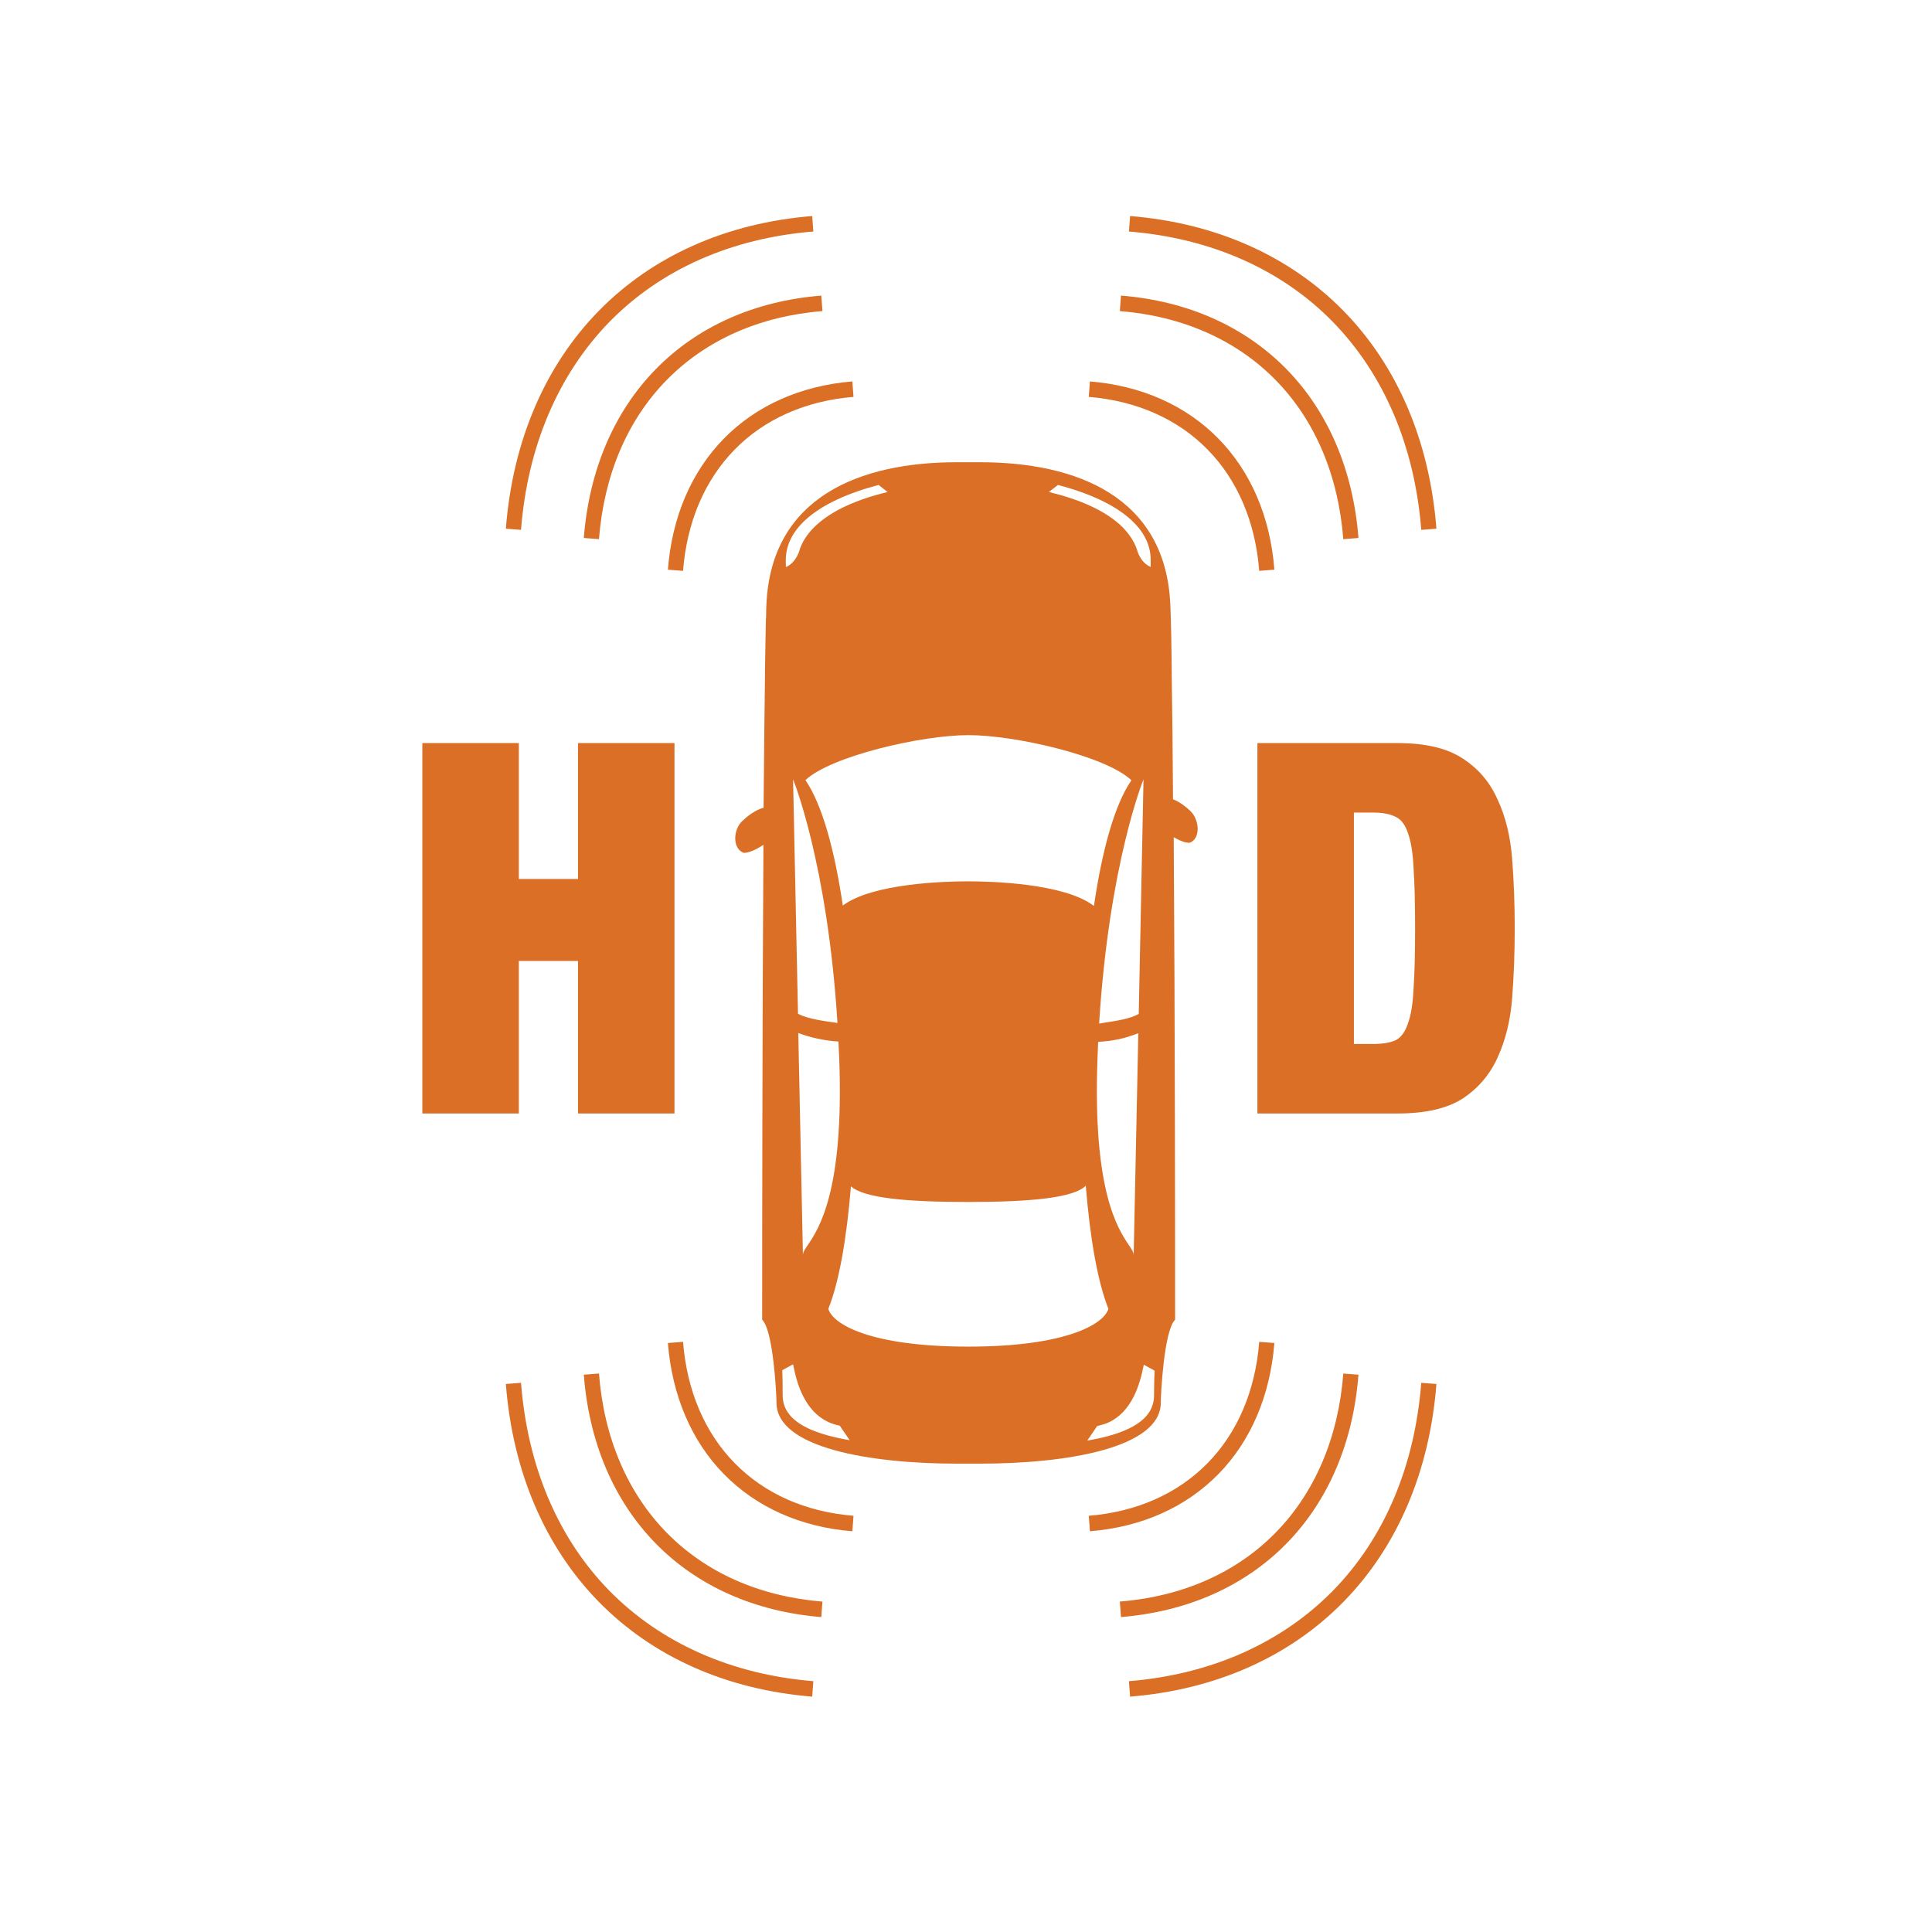
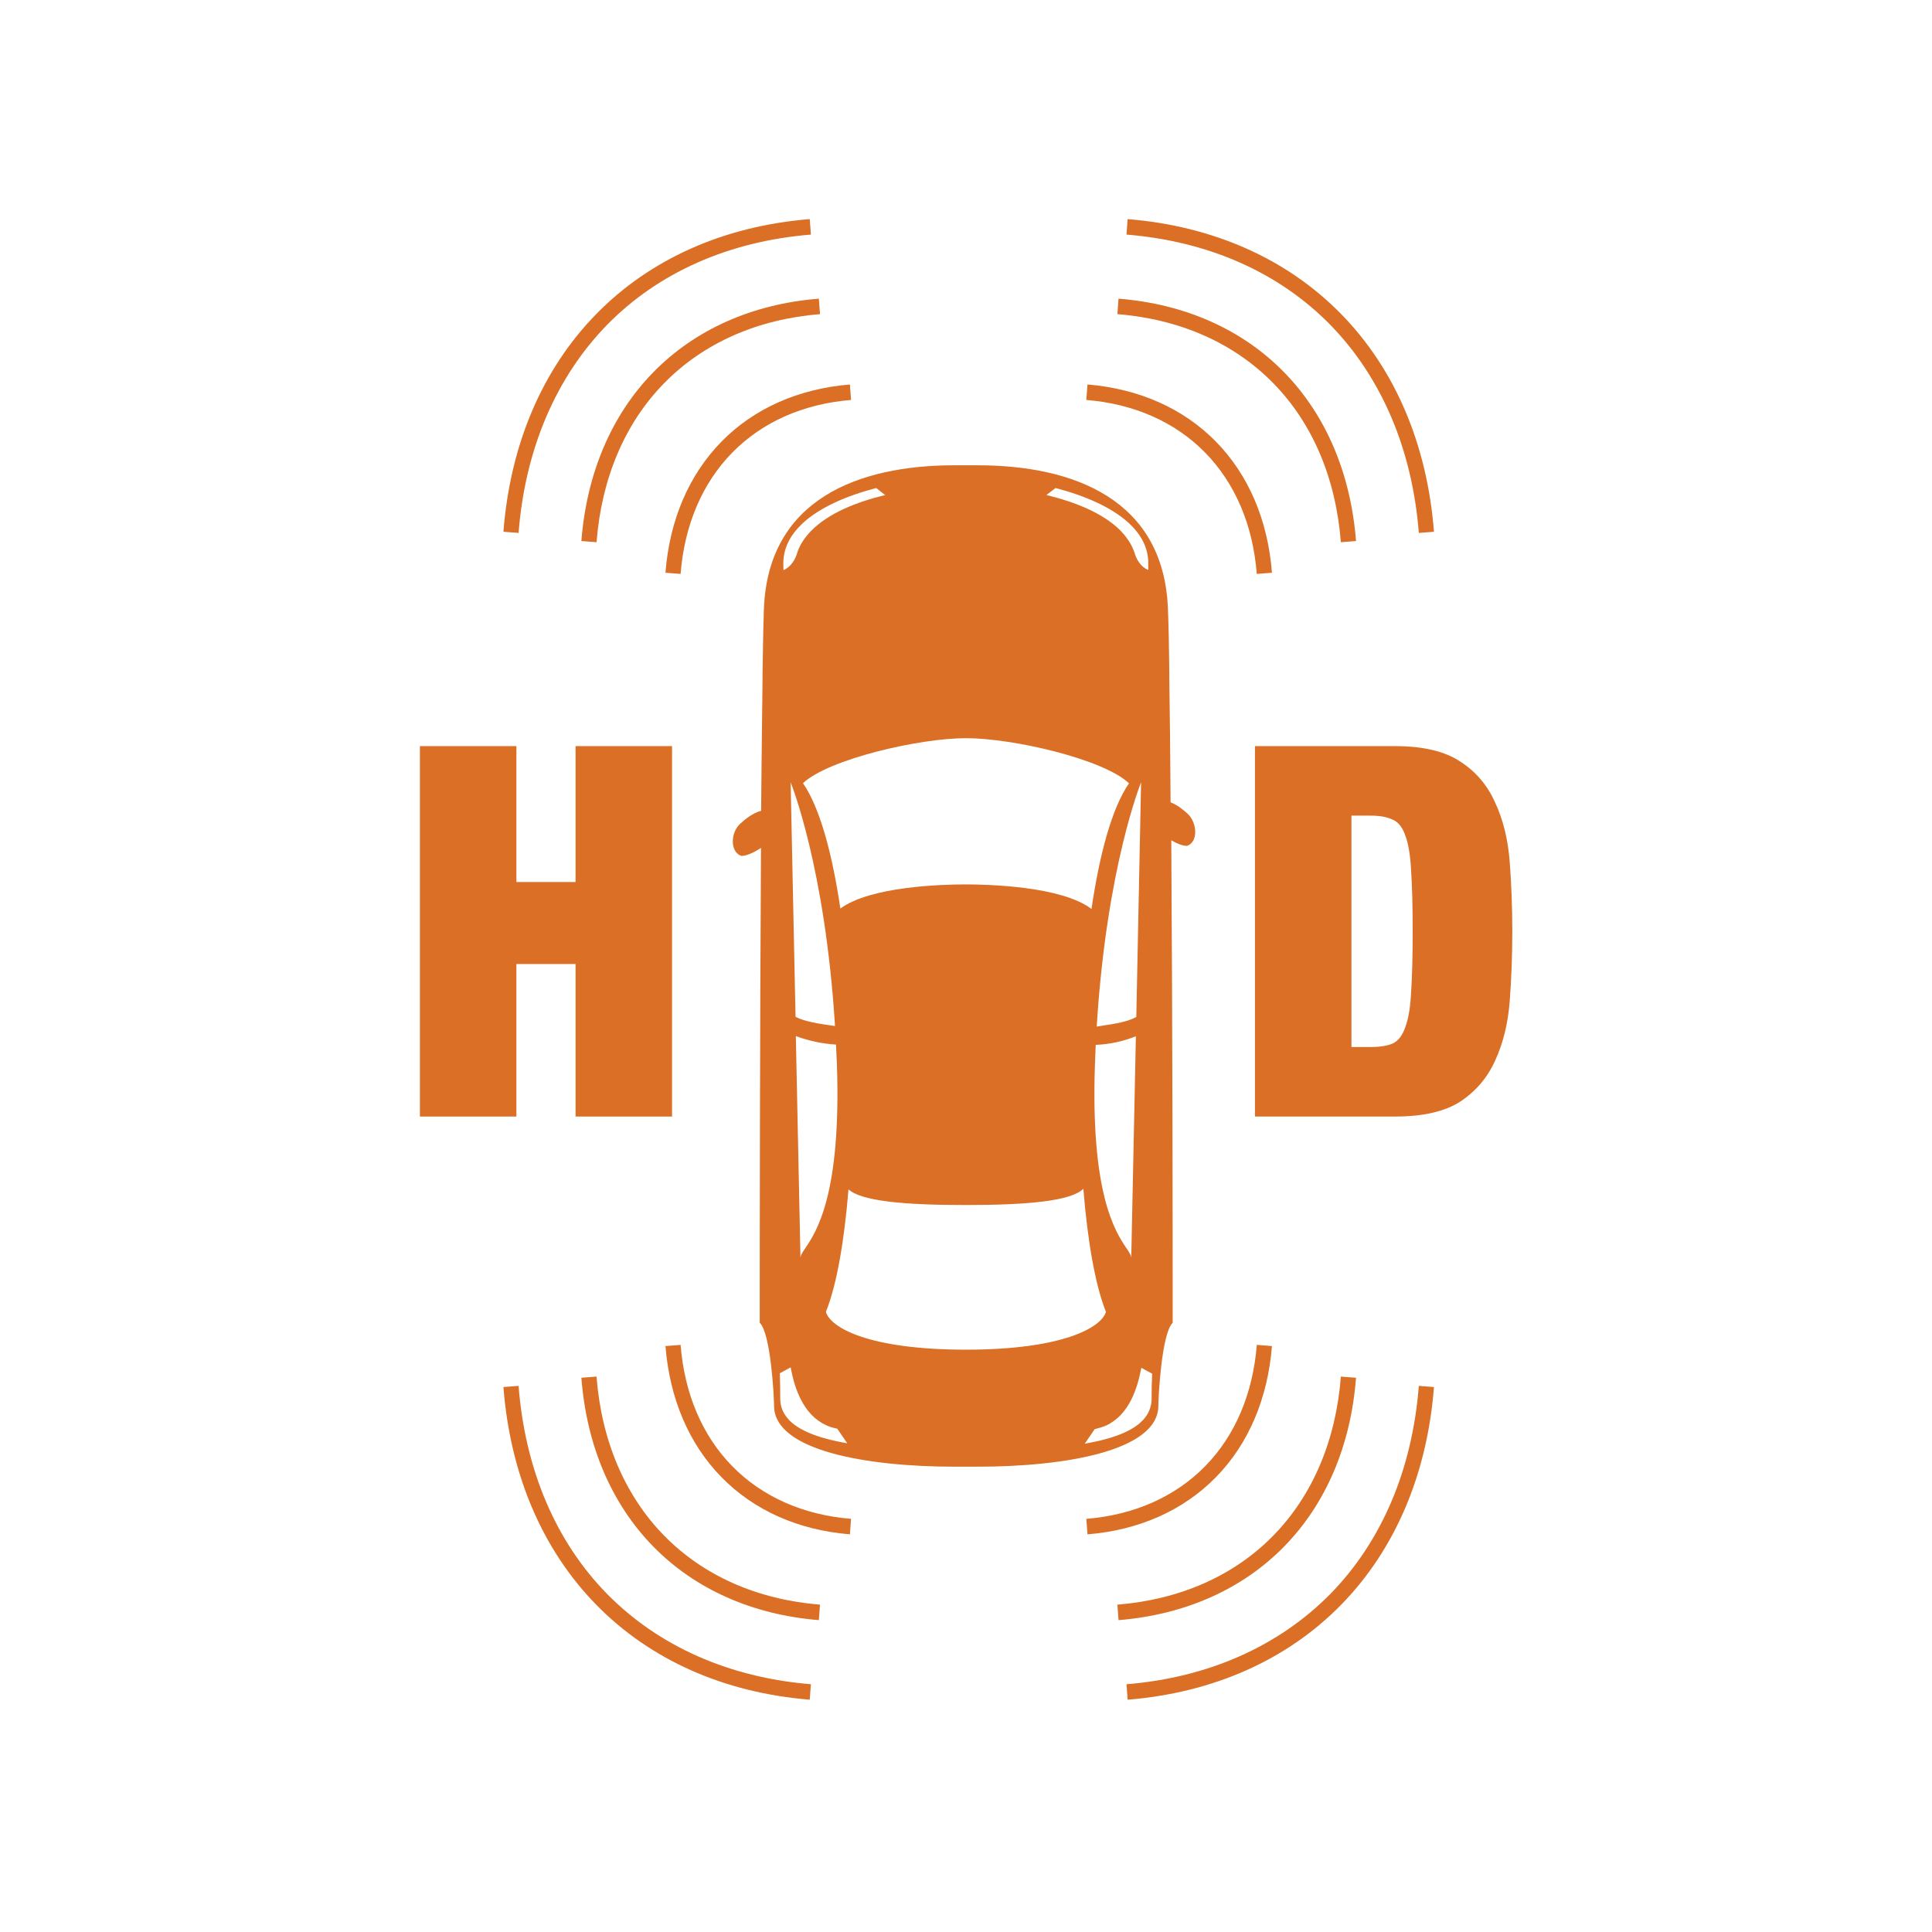
<svg xmlns="http://www.w3.org/2000/svg" width="100" height="100" viewBox="0 0 100 100" fill="none">
-   <path d="M21.861 38.461V57.634H26.855V49.739H29.917V57.634H34.911V38.461H29.917V45.496H26.855V38.461H21.861Z" fill="#DA6F25" />
-   <path d="M65.083 38.461V57.634H72.333C73.783 57.634 74.911 57.374 75.717 56.855C76.522 56.318 77.122 55.611 77.516 54.734C77.928 53.839 78.178 52.818 78.268 51.672C78.357 50.509 78.402 49.3 78.402 48.047C78.402 46.794 78.357 45.595 78.268 44.449C78.178 43.285 77.928 42.265 77.516 41.388C77.122 40.492 76.522 39.785 75.717 39.266C74.911 38.729 73.783 38.461 72.333 38.461H65.083ZM70.078 54.036V42.059H71.071C71.555 42.059 71.939 42.13 72.226 42.274C72.512 42.399 72.727 42.677 72.87 43.106C73.031 43.536 73.13 44.145 73.166 44.932C73.219 45.72 73.246 46.758 73.246 48.047C73.246 49.336 73.219 50.375 73.166 51.162C73.13 51.95 73.031 52.559 72.87 52.988C72.727 53.418 72.512 53.705 72.226 53.848C71.939 53.973 71.555 54.036 71.071 54.036H70.078Z" fill="#DA6F25" />
-   <path d="M26.968 27.426L26.183 27.365C26.535 22.842 28.201 18.941 30.993 16.091C33.785 13.242 37.607 11.541 42.039 11.182L42.099 11.983C37.856 12.328 34.207 13.943 31.547 16.657C28.898 19.375 27.305 23.103 26.968 27.426Z" fill="#DA6F25" />
-   <path fill-rule="evenodd" clip-rule="evenodd" d="M34.503 19.674C36.532 17.602 39.322 16.362 42.57 16.102L42.51 15.301C39.073 15.575 36.114 16.892 33.946 19.105C31.781 21.314 30.491 24.348 30.218 27.846L31.003 27.907C31.262 24.595 32.467 21.752 34.503 19.674ZM38.026 23.27C39.578 21.686 41.7 20.747 44.177 20.543L44.117 19.742C41.455 19.964 39.153 20.982 37.469 22.701C35.785 24.42 34.78 26.762 34.57 29.487L35.355 29.548C35.551 27.023 36.475 24.854 38.026 23.27Z" fill="#DA6F25" />
-   <path d="M42.099 87.017L42.039 87.818C37.607 87.459 33.785 85.758 30.993 82.909C28.201 80.059 26.534 76.158 26.183 71.635L26.968 71.574C27.305 75.904 28.887 79.629 31.547 82.343C34.21 85.047 37.863 86.672 42.099 87.017Z" fill="#DA6F25" />
-   <path fill-rule="evenodd" clip-rule="evenodd" d="M38.026 75.73C36.474 74.147 35.554 71.98 35.354 69.453L34.57 69.514C34.787 72.231 35.785 74.581 37.469 76.299C39.153 78.018 41.448 79.043 44.117 79.258L44.177 78.457C41.704 78.257 39.578 77.314 38.026 75.73ZM34.503 79.327C32.473 77.255 31.258 74.408 31.003 71.093L30.218 71.154C30.487 74.663 31.777 77.682 33.945 79.895C36.11 82.105 39.083 83.422 42.51 83.7L42.569 82.899C39.325 82.635 36.539 81.405 34.503 79.327Z" fill="#DA6F25" />
-   <path d="M73.564 27.426L74.349 27.365C73.997 22.842 72.33 18.941 69.539 16.091C66.747 13.242 62.925 11.541 58.493 11.182L58.433 11.983C62.676 12.328 66.325 13.943 68.985 16.657C71.634 19.375 73.226 23.103 73.564 27.426Z" fill="#DA6F25" />
-   <path fill-rule="evenodd" clip-rule="evenodd" d="M66.029 19.674C63.999 17.602 61.21 16.362 57.962 16.102L58.022 15.3C61.459 15.575 64.418 16.892 66.586 19.105C68.751 21.314 70.041 24.348 70.314 27.846L69.529 27.907C69.27 24.595 68.065 21.752 66.029 19.674ZM62.506 23.27C60.954 21.686 58.831 20.747 56.355 20.543L56.414 19.742C59.077 19.964 61.379 20.982 63.063 22.701C64.747 24.419 65.752 26.762 65.962 29.486L65.177 29.547C64.981 27.023 64.057 24.853 62.506 23.27Z" fill="#DA6F25" />
-   <path d="M58.433 87.017L58.493 87.818C62.925 87.459 66.747 85.758 69.539 82.909C72.33 80.059 73.997 76.158 74.349 71.635L73.564 71.574C73.226 75.904 71.644 79.629 68.985 82.343C66.322 85.047 62.669 86.672 58.433 87.017Z" fill="#DA6F25" />
-   <path fill-rule="evenodd" clip-rule="evenodd" d="M62.506 75.73C64.057 74.147 64.977 71.98 65.177 69.453L65.962 69.513C65.745 72.231 64.747 74.581 63.063 76.299C61.379 78.018 59.084 79.043 56.414 79.258L56.355 78.457C58.828 78.256 60.954 77.314 62.506 75.73ZM66.029 79.326C68.058 77.255 69.274 74.408 69.529 71.093L70.313 71.154C70.044 74.663 68.755 77.682 66.586 79.895C64.421 82.105 61.449 83.421 58.022 83.699L57.962 82.898C61.206 82.635 63.993 81.405 66.029 79.326Z" fill="#DA6F25" />
-   <path fill-rule="evenodd" clip-rule="evenodd" d="M61.609 41.972C61.391 41.771 61.086 41.518 60.715 41.369C60.7 38.95 60.678 36.748 60.649 34.962V34.761C60.649 34.654 60.647 34.548 60.645 34.444C60.644 34.344 60.642 34.245 60.642 34.151C60.642 33.994 60.635 33.838 60.635 33.689C60.635 33.555 60.628 33.436 60.628 33.317V33.302V33.146C60.628 33.079 60.626 33.012 60.624 32.945C60.622 32.878 60.62 32.811 60.62 32.744C60.617 32.654 60.615 32.569 60.613 32.487L60.612 32.468C60.611 32.387 60.609 32.309 60.606 32.23C60.606 32.141 60.599 32.037 60.599 31.948C60.591 31.709 60.584 31.494 60.577 31.315C60.344 25.719 55.735 23.925 50.718 23.925H49.526C44.51 23.925 39.901 25.719 39.668 31.315C39.661 31.471 39.654 31.657 39.654 31.851C39.654 31.886 39.654 31.922 39.651 31.957L39.649 31.987L39.646 32.007C39.639 32.178 39.639 32.364 39.632 32.558V32.692C39.628 32.79 39.626 32.889 39.624 32.992V32.999V33.006V33.012C39.623 33.106 39.621 33.203 39.617 33.302V33.429C39.617 33.548 39.61 33.682 39.61 33.801C39.61 33.864 39.609 33.928 39.607 33.993L39.606 34.053L39.605 34.08C39.604 34.148 39.602 34.216 39.602 34.284C39.602 34.441 39.595 34.597 39.595 34.746V34.954C39.573 36.844 39.544 39.218 39.523 41.808C39.079 41.927 38.687 42.247 38.432 42.485C37.945 42.925 37.894 43.929 38.498 44.145C38.767 44.145 39.145 43.974 39.515 43.728C39.457 53.031 39.45 64.342 39.45 67.468V68.309C40.024 68.852 40.191 72.164 40.191 72.603C40.191 74.94 45.033 75.758 49.541 75.758H50.733C55.233 75.758 60.082 74.94 60.082 72.603C60.082 72.171 60.249 68.852 60.824 68.309V68.22V67.468C60.824 64.298 60.817 52.703 60.751 43.334C60.855 43.395 60.957 43.448 61.055 43.491C61.15 43.534 61.241 43.567 61.327 43.59C61.412 43.612 61.492 43.624 61.565 43.624C62.154 43.431 62.096 42.433 61.609 41.972ZM54.761 25.101C56.266 25.495 57.661 26.091 58.556 26.917C59.173 27.49 59.559 28.175 59.559 28.978V29.343C59.166 29.187 58.97 28.8 58.883 28.562C58.868 28.502 58.846 28.443 58.825 28.383V28.376C58.672 27.974 58.425 27.616 58.105 27.289C57.232 26.418 55.815 25.83 54.288 25.466L54.761 25.101ZM56.84 53.924C56.826 54.221 56.818 54.534 56.804 54.847C56.558 61.651 57.862 63.6 58.428 64.444C58.581 64.672 58.679 64.82 58.679 64.96L58.919 53.477C58.272 53.738 57.581 53.894 56.84 53.924ZM58.941 52.48C58.506 52.73 57.802 52.837 57.262 52.919C57.126 52.94 56.999 52.959 56.891 52.979C57.407 44.688 59.188 40.335 59.188 40.335L58.941 52.48ZM58.563 40.387C57.254 39.137 52.565 38.05 50.123 38.05C47.687 38.05 42.99 39.144 41.689 40.38C42.554 41.637 43.201 44.004 43.623 46.869C45.179 45.715 48.923 45.618 50.108 45.618C51.293 45.618 55.081 45.715 56.622 46.891C57.043 44.019 57.691 41.645 58.563 40.387ZM43.441 54.847C43.688 61.667 42.372 63.614 41.807 64.45C41.656 64.672 41.559 64.817 41.559 64.953L41.319 53.47C41.973 53.708 42.656 53.864 43.398 53.909L43.441 54.847ZM43.347 52.949C42.831 44.673 41.049 40.335 41.049 40.335L41.304 52.473C41.834 52.755 42.75 52.86 43.347 52.949ZM41.682 26.917C42.576 26.091 43.972 25.495 45.477 25.101L45.942 25.466C44.423 25.83 43.005 26.418 42.133 27.297C41.813 27.616 41.566 27.974 41.413 28.383V28.39C41.391 28.45 41.377 28.502 41.355 28.569C41.268 28.8 41.072 29.187 40.679 29.351C40.674 29.267 40.673 29.19 40.672 29.115L40.672 28.978C40.679 28.175 41.057 27.497 41.682 26.917ZM40.511 72.216C40.511 72.536 40.592 72.819 40.751 73.064C41.231 73.831 42.431 74.278 43.979 74.545L43.47 73.801V73.794C43.23 73.742 43.034 73.682 42.882 73.608C42.278 73.325 41.871 72.856 41.573 72.268C41.326 71.792 41.166 71.219 41.05 70.616L40.49 70.921L40.499 71.222L40.504 71.44L40.506 71.57C40.51 71.783 40.511 71.999 40.511 72.216ZM50.122 69.701C45.099 69.701 43.107 68.562 42.874 67.743C43.434 66.359 43.826 64.082 44.044 61.403C44.706 62.006 46.887 62.214 50.108 62.214C53.379 62.214 55.575 61.998 56.2 61.373C56.418 64.06 56.811 66.344 57.371 67.743C57.138 68.547 55.146 69.701 50.122 69.701ZM59.493 73.079C59.646 72.826 59.733 72.551 59.733 72.231C59.733 71.959 59.736 71.686 59.743 71.426C59.748 71.259 59.754 71.097 59.762 70.944L59.203 70.638C59.086 71.241 58.926 71.799 58.679 72.29C58.381 72.878 57.967 73.355 57.37 73.63C57.218 73.697 57.021 73.757 56.782 73.816V73.823L56.273 74.568C57.814 74.3 59.006 73.853 59.493 73.079Z" fill="#DA6F25" />
+   <path d="M21.734 38.619V57.792H26.729V49.897H29.791V57.792H34.785V38.619H29.791V45.654H26.729V38.619H21.734Z" fill="#DA6F25" />
+   <path d="M64.957 38.619V57.792H72.207C73.657 57.792 74.785 57.533 75.591 57.014C76.396 56.477 76.996 55.769 77.39 54.892C77.802 53.997 78.052 52.977 78.142 51.831C78.231 50.667 78.276 49.459 78.276 48.206C78.276 46.952 78.231 45.753 78.142 44.607C78.052 43.444 77.802 42.423 77.39 41.546C76.996 40.651 76.396 39.944 75.591 39.424C74.785 38.887 73.657 38.619 72.207 38.619H64.957ZM69.951 54.194V42.217H70.945C71.428 42.217 71.813 42.289 72.1 42.432C72.386 42.557 72.601 42.835 72.744 43.264C72.905 43.694 73.004 44.303 73.04 45.09C73.093 45.878 73.12 46.917 73.12 48.206C73.12 49.495 73.093 50.533 73.04 51.321C73.004 52.108 72.905 52.717 72.744 53.147C72.601 53.576 72.386 53.863 72.1 54.006C71.813 54.131 71.428 54.194 70.945 54.194H69.951Z" fill="#DA6F25" />
+   <path d="M26.841 27.584L26.057 27.524C26.408 23 28.075 19.099 30.867 16.25C33.659 13.4 37.48 11.699 41.913 11.341L41.973 12.142C37.73 12.486 34.081 14.101 31.421 16.815C28.771 19.533 27.179 23.261 26.841 27.584Z" fill="#DA6F25" />
+   <path fill-rule="evenodd" clip-rule="evenodd" d="M34.377 19.832C36.406 17.761 39.196 16.52 42.444 16.26L42.384 15.459C38.947 15.733 35.988 17.05 33.819 19.263C31.654 21.473 30.364 24.506 30.092 28.004L30.877 28.065C31.136 24.754 32.341 21.91 34.377 19.832ZM37.9 23.428C39.452 21.844 41.574 20.905 44.051 20.701L43.991 19.901C41.328 20.122 39.027 21.141 37.343 22.859C35.659 24.578 34.654 26.92 34.444 29.645L35.228 29.706C35.425 27.182 36.348 25.012 37.9 23.428Z" fill="#DA6F25" />
+   <path d="M41.972 87.175L41.913 87.976C37.48 87.617 33.658 85.916 30.867 83.067C28.075 80.217 26.408 76.317 26.057 71.793L26.841 71.732C27.179 76.062 28.761 79.787 31.421 82.501C34.084 85.206 37.736 86.83 41.972 87.175Z" fill="#DA6F25" />
+   <path fill-rule="evenodd" clip-rule="evenodd" d="M37.9 75.889C36.348 74.305 35.428 72.139 35.228 69.611L34.444 69.672C34.661 72.39 35.659 74.739 37.343 76.458C39.026 78.176 41.322 79.202 43.991 79.416L44.051 78.615C41.577 78.415 39.452 77.472 37.9 75.889ZM34.376 79.485C32.347 77.413 31.132 74.567 30.876 71.251L30.092 71.312C30.361 74.821 31.651 77.841 33.819 80.054C35.984 82.263 38.956 83.58 42.383 83.858L42.443 83.057C39.199 82.793 36.413 81.563 34.376 79.485Z" fill="#DA6F25" />
+   <path d="M73.438 27.584L74.222 27.524C73.871 23 72.204 19.099 69.412 16.25C66.621 13.4 62.799 11.699 58.366 11.341L58.307 12.142C62.55 12.486 66.199 14.101 68.858 16.815C71.508 19.533 73.1 23.261 73.438 27.584Z" fill="#DA6F25" />
+   <path fill-rule="evenodd" clip-rule="evenodd" d="M65.903 19.832C63.873 17.761 61.084 16.52 57.836 16.26L57.895 15.459C61.333 15.733 64.292 17.05 66.46 19.263C68.625 21.473 69.915 24.506 70.188 28.004L69.403 28.065C69.144 24.753 67.939 21.91 65.903 19.832ZM62.379 23.428C60.828 21.844 58.705 20.905 56.228 20.701L56.288 19.9C58.951 20.122 61.253 21.14 62.937 22.859C64.621 24.578 65.626 26.92 65.836 29.645L65.051 29.706C64.855 27.181 63.931 25.012 62.379 23.428Z" fill="#DA6F25" />
+   <path d="M58.307 87.176L58.366 87.977C62.799 87.618 66.621 85.917 69.412 83.067C72.204 80.218 73.871 76.317 74.222 71.793L73.438 71.733C73.1 76.063 71.518 79.787 68.858 82.502C66.195 85.206 62.543 86.831 58.307 87.176Z" fill="#DA6F25" />
+   <path fill-rule="evenodd" clip-rule="evenodd" d="M65.903 79.485C67.932 77.414 69.148 74.567 69.403 71.252L70.188 71.313C69.919 74.821 68.629 77.841 66.46 80.054C64.295 82.264 61.323 83.58 57.896 83.858L57.836 83.057C61.081 82.793 63.867 81.564 65.903 79.485ZM62.38 75.889C63.931 74.305 64.851 72.139 65.051 69.611L65.836 69.672C65.619 72.39 64.621 74.74 62.937 76.458C61.253 78.177 58.958 79.202 56.288 79.417L56.229 78.616C58.702 78.415 60.828 77.473 62.38 75.889Z" fill="#DA6F25" />
+   <path fill-rule="evenodd" clip-rule="evenodd" d="M61.483 42.13C61.265 41.929 60.959 41.676 60.589 41.527C60.574 39.109 60.552 36.906 60.523 35.12V34.919C60.523 34.711 60.516 34.502 60.516 34.309C60.516 34.262 60.515 34.215 60.514 34.169L60.513 34.096L60.512 34.072V34.07V34.068V34.066V34.064V34.062V34.06V34.058V34.056C60.511 34.011 60.51 33.968 60.509 33.925L60.509 33.847C60.509 33.797 60.508 33.748 60.507 33.701C60.504 33.623 60.501 33.549 60.501 33.475V33.46V33.304C60.501 33.245 60.5 33.185 60.498 33.126L60.498 33.103C60.496 33.036 60.494 32.969 60.494 32.902C60.491 32.812 60.489 32.728 60.487 32.646L60.486 32.626L60.486 32.607C60.484 32.533 60.483 32.461 60.48 32.389C60.48 32.299 60.472 32.195 60.472 32.106C60.465 31.868 60.458 31.652 60.45 31.473C60.218 25.877 55.609 24.083 50.592 24.083H49.4C44.384 24.083 39.774 25.877 39.542 31.473C39.535 31.63 39.527 31.816 39.527 32.009C39.527 32.061 39.527 32.113 39.52 32.165C39.516 32.254 39.514 32.346 39.512 32.441V32.447C39.511 32.535 39.509 32.625 39.505 32.716V32.85C39.498 33.044 39.498 33.244 39.491 33.46V33.587L39.49 33.669L39.487 33.773C39.485 33.836 39.484 33.899 39.484 33.959C39.484 34.036 39.482 34.115 39.48 34.195L39.477 34.318L39.476 34.443C39.476 34.522 39.474 34.601 39.473 34.679C39.471 34.755 39.469 34.831 39.469 34.904V35.112L39.461 35.845L39.46 35.932L39.434 38.161L39.421 39.361L39.411 40.344L39.396 41.966C38.953 42.086 38.56 42.406 38.306 42.644C37.819 43.083 37.768 44.087 38.371 44.303C38.64 44.303 39.018 44.132 39.389 43.886C39.331 53.189 39.324 64.501 39.324 67.626V68.467C39.898 69.01 40.065 72.322 40.065 72.761C40.065 75.098 44.907 75.916 49.414 75.916H50.607C55.107 75.916 59.956 75.098 59.956 72.761C59.956 72.329 60.123 69.01 60.698 68.467V68.378V67.626C60.698 64.456 60.69 52.861 60.625 43.492C60.93 43.671 61.214 43.782 61.439 43.782C62.028 43.589 61.97 42.592 61.483 42.13ZM54.635 25.259C56.139 25.654 57.535 26.249 58.429 27.075C59.047 27.648 59.433 28.333 59.433 29.137V29.501C59.04 29.345 58.844 28.958 58.757 28.72C58.742 28.66 58.72 28.601 58.698 28.541V28.534C58.546 28.132 58.298 27.775 57.979 27.447C57.106 26.577 55.688 25.989 54.162 25.624L54.635 25.259ZM56.688 54.741C56.685 54.829 56.682 54.917 56.677 55.005C56.431 61.81 57.736 63.758 58.302 64.603C58.455 64.83 58.553 64.978 58.553 65.118L58.793 53.636C58.146 53.896 57.455 54.052 56.714 54.082C56.704 54.296 56.697 54.517 56.688 54.741ZM58.815 52.638C58.38 52.888 57.676 52.995 57.136 53.077L57.134 53.078L56.951 53.106C56.885 53.116 56.822 53.127 56.765 53.137C57.281 44.847 59.062 40.493 59.062 40.493L58.815 52.638ZM58.437 40.545C57.128 39.295 52.439 38.208 49.996 38.208C47.561 38.208 42.864 39.302 41.563 40.538C42.428 41.795 43.075 44.162 43.497 47.027C45.053 45.873 48.797 45.777 49.982 45.777C51.167 45.777 54.954 45.873 56.496 47.049C56.917 44.177 57.564 41.803 58.437 40.545ZM43.315 55.005C43.562 61.826 42.246 63.772 41.68 64.608C41.53 64.831 41.432 64.975 41.432 65.111L41.192 53.628C41.847 53.866 42.53 54.022 43.272 54.067L43.315 55.005ZM43.22 53.107C42.704 44.832 40.923 40.493 40.923 40.493L41.177 52.631C41.646 52.88 42.415 52.991 42.999 53.075L43.22 53.107ZM41.556 27.075C42.45 26.249 43.846 25.654 45.351 25.259L45.816 25.624C44.297 25.989 42.879 26.577 42.007 27.455C41.687 27.775 41.44 28.132 41.287 28.541V28.549L41.271 28.593L41.249 28.664L41.229 28.727C41.142 28.958 40.945 29.345 40.553 29.509C40.548 29.43 40.547 29.357 40.546 29.286L40.545 29.137C40.553 28.333 40.931 27.656 41.556 27.075ZM40.385 72.374C40.385 72.694 40.465 72.977 40.625 73.223C41.105 73.989 42.305 74.436 43.853 74.704L43.344 73.959V73.952C43.215 73.924 43.098 73.894 42.994 73.86C42.905 73.831 42.825 73.8 42.755 73.766C42.152 73.483 41.745 73.014 41.447 72.426C41.199 71.95 41.039 71.377 40.923 70.774L40.364 71.079C40.378 71.504 40.385 71.935 40.385 72.374ZM49.996 69.859C44.972 69.859 42.98 68.72 42.748 67.902C43.308 66.517 43.7 64.24 43.918 61.561C44.58 62.164 46.761 62.372 49.981 62.372C53.253 62.372 55.448 62.157 56.074 61.531C56.292 64.218 56.684 66.503 57.244 67.902C57.012 68.705 55.02 69.859 49.996 69.859ZM59.367 73.237C59.52 72.984 59.607 72.709 59.607 72.389C59.607 71.943 59.614 71.496 59.636 71.102L59.076 70.797C58.96 71.399 58.8 71.957 58.553 72.449C58.255 73.037 57.84 73.513 57.244 73.788C57.092 73.855 56.895 73.915 56.655 73.974V73.982L56.146 74.726C57.688 74.458 58.88 74.011 59.367 73.237Z" fill="#DA6F25" />
</svg>
